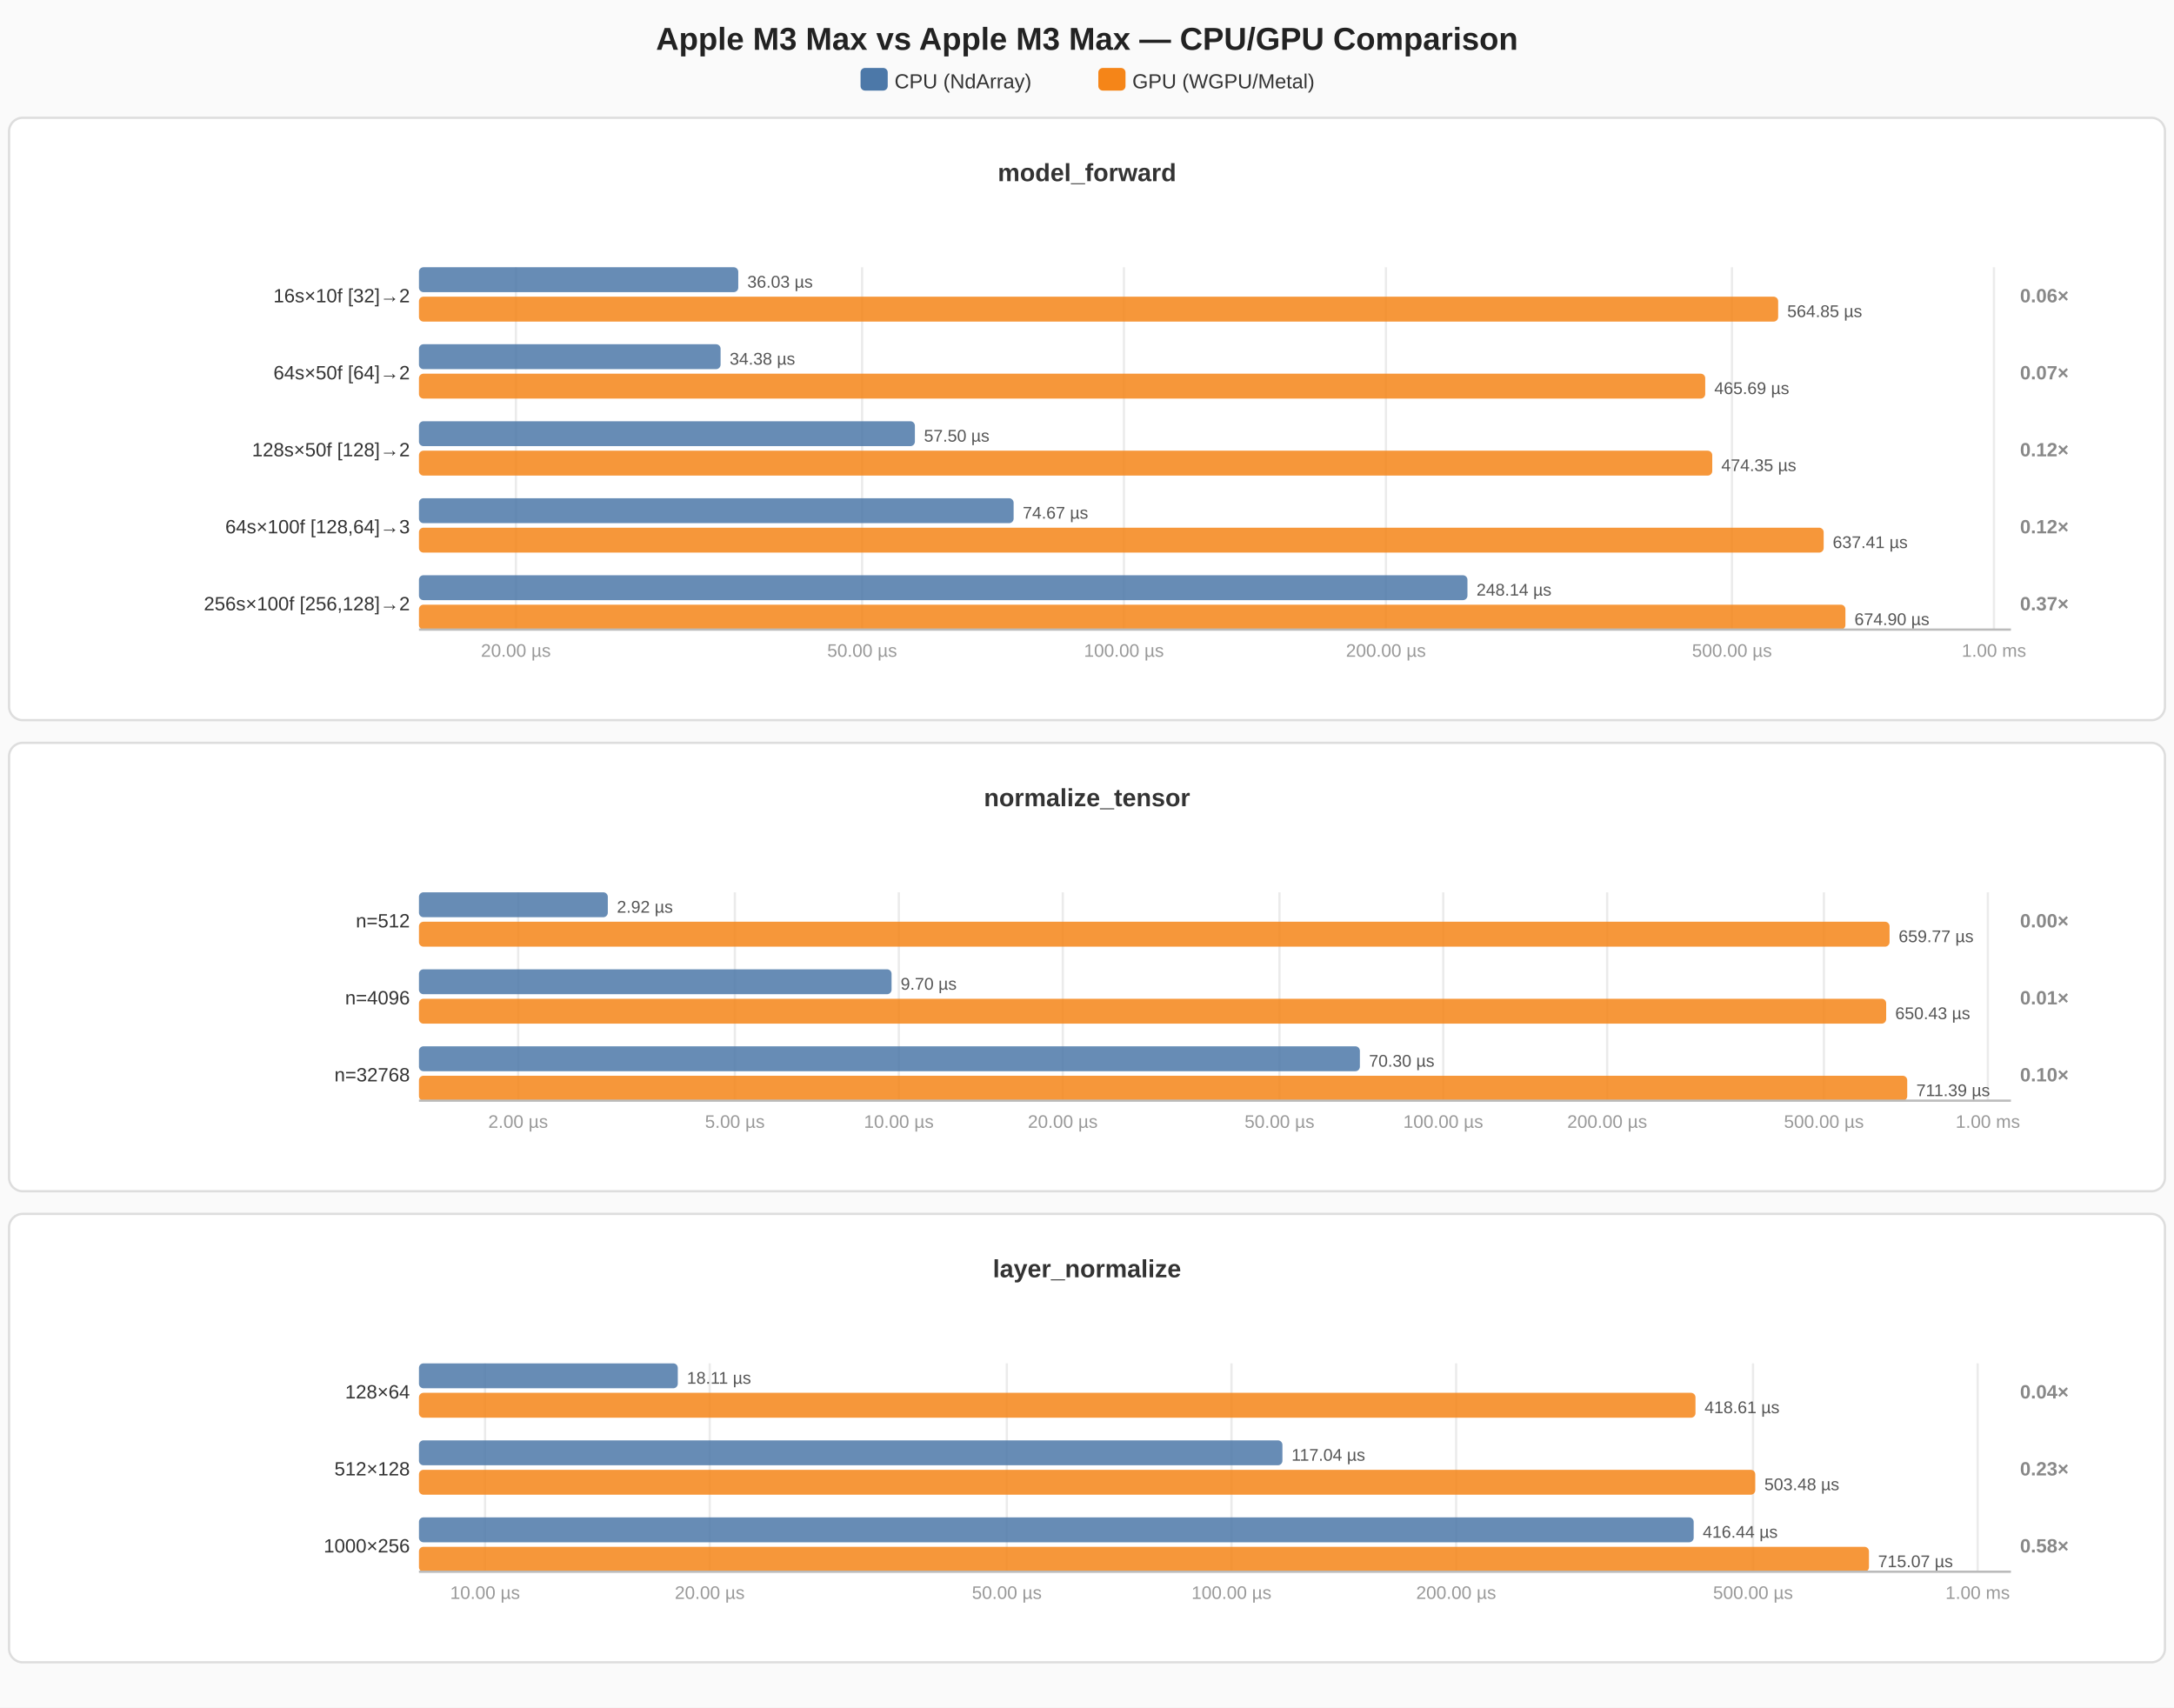
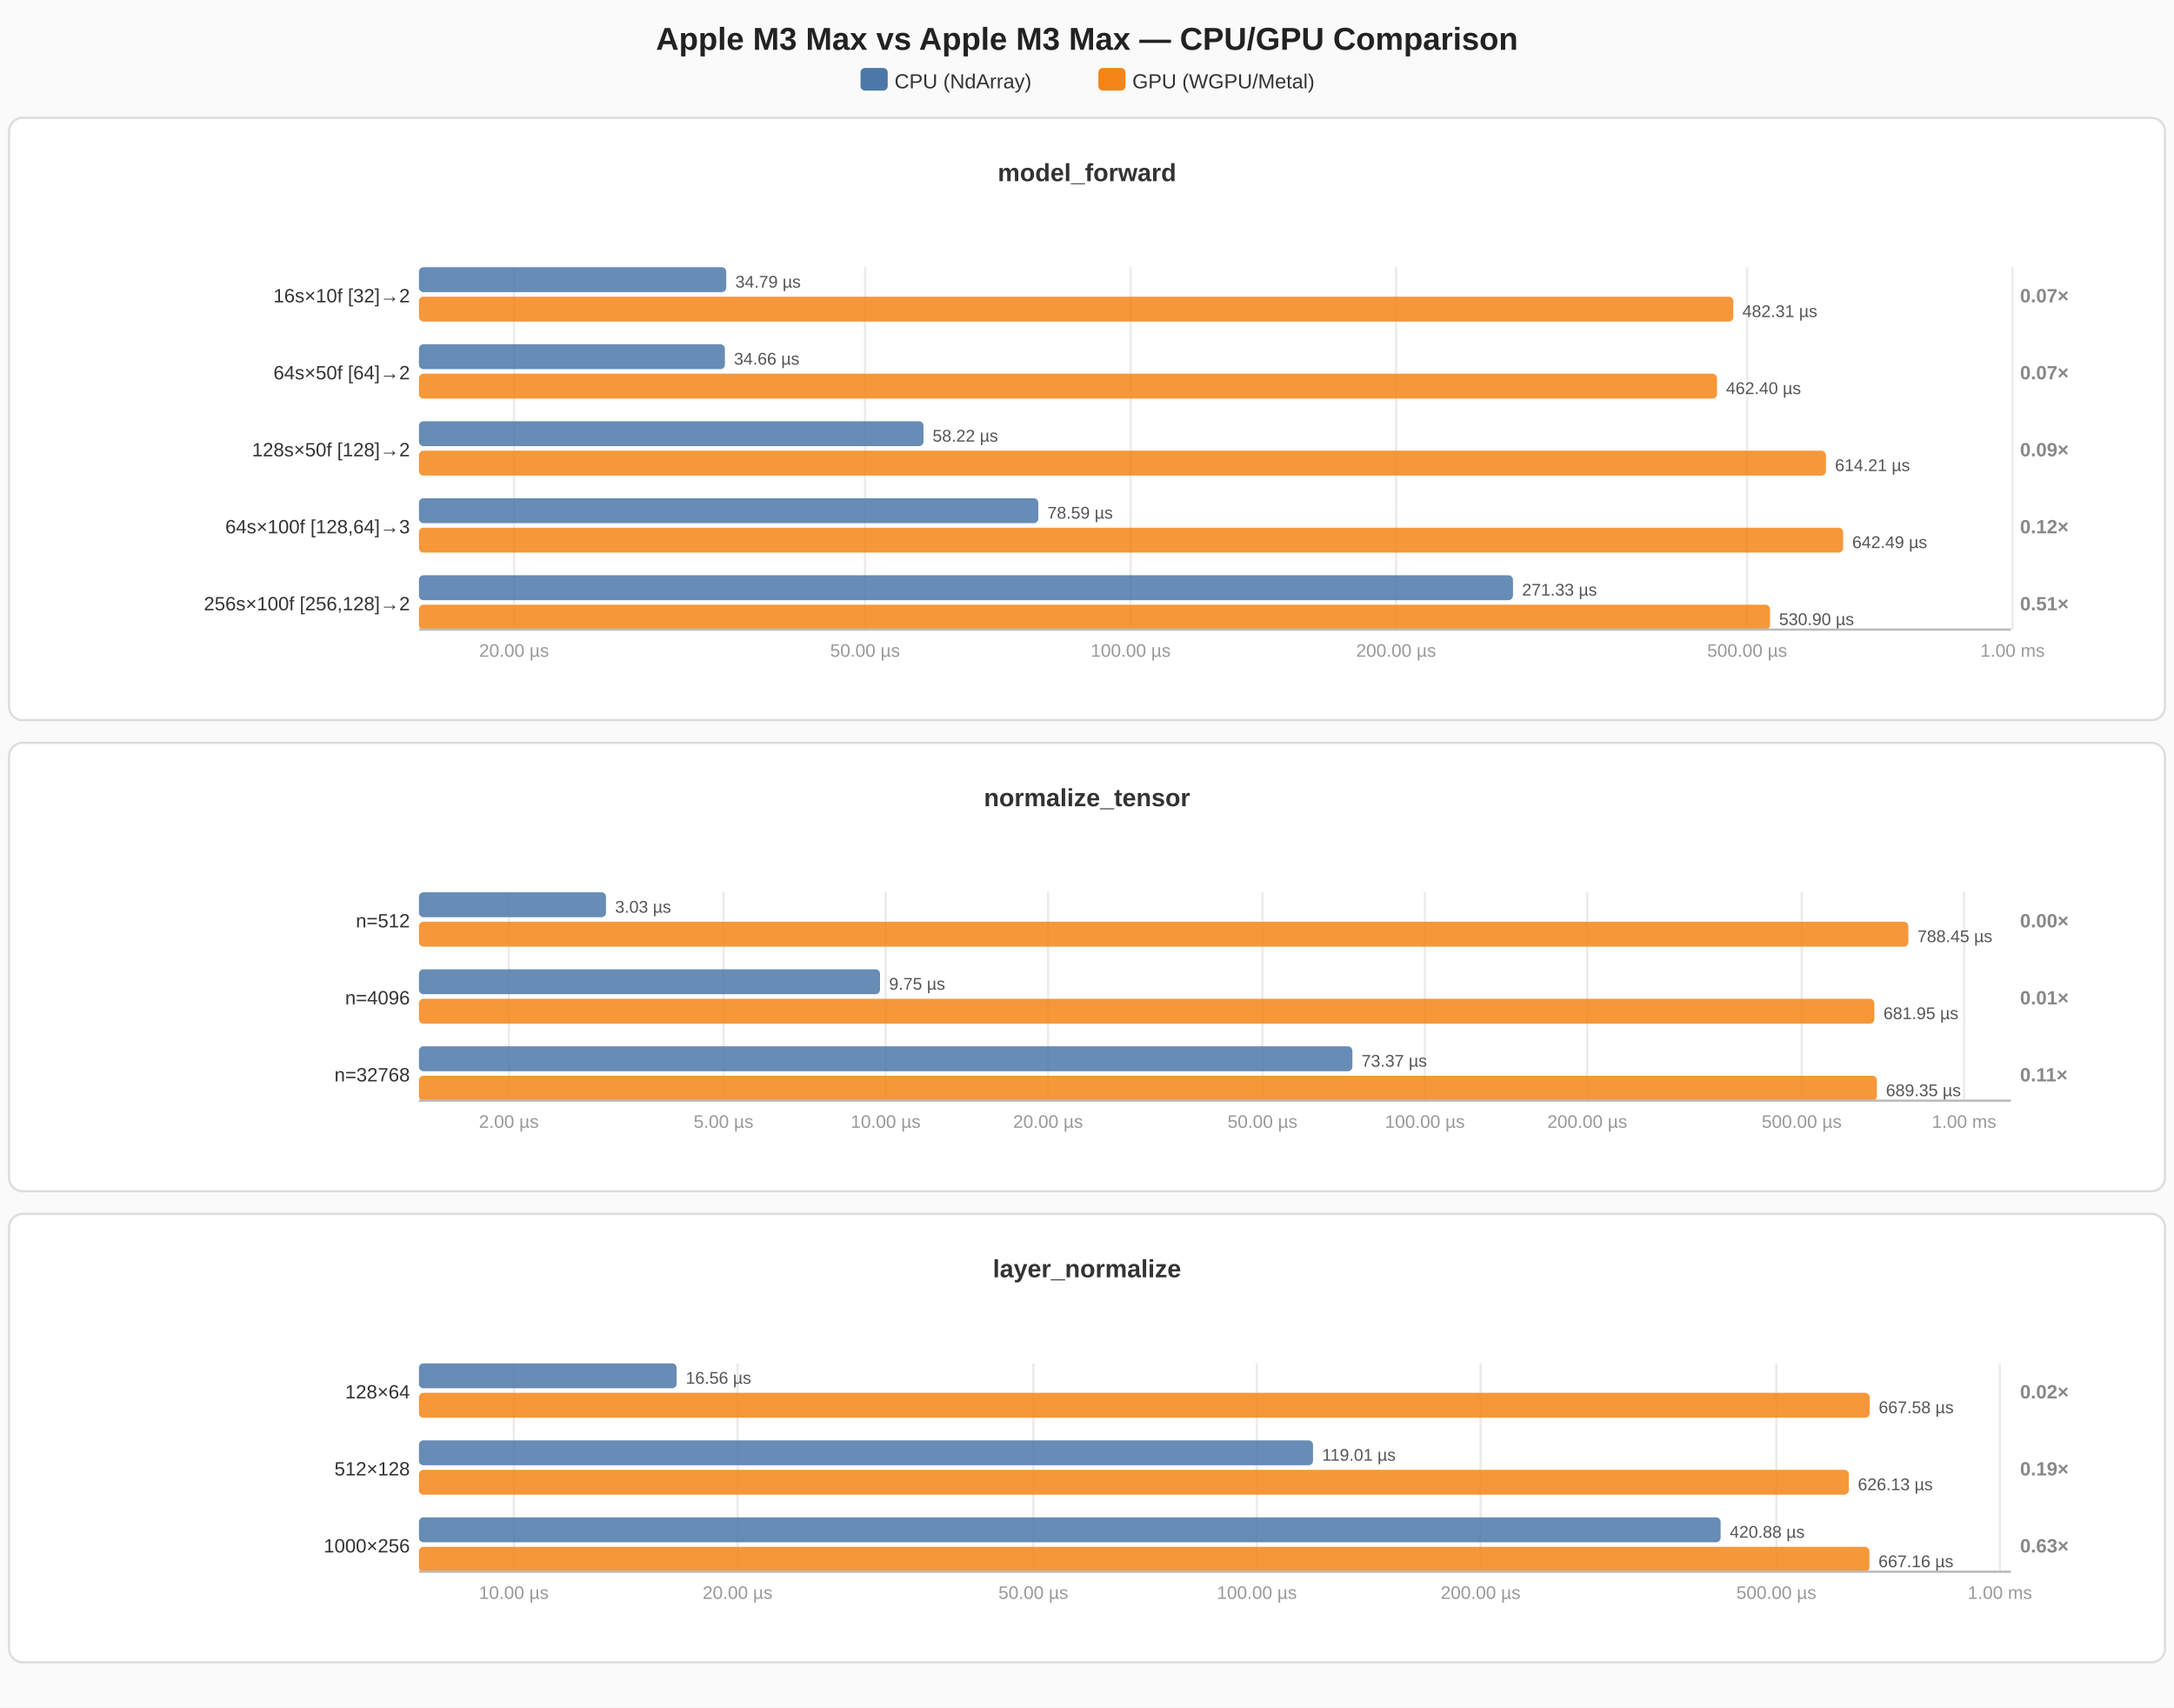
<svg xmlns="http://www.w3.org/2000/svg" width="960" height="754.0" font-family="monospace,Arial,sans-serif">
  <rect width="960" height="754.0" fill="#FAFAFA" />
  <text x="480.0" y="22" text-anchor="middle" font-size="14" font-weight="bold" fill="#222">Apple M3 Max vs Apple M3 Max — CPU/GPU Comparison</text>
  <rect x="380.0" y="30" width="12" height="10" fill="#4C78A8" rx="2" />
  <text x="395.0" y="39" font-size="9" fill="#333">CPU (NdArray)</text>
  <rect x="485.0" y="30" width="12" height="10" fill="#F58518" rx="2" />
  <text x="500.0" y="39" font-size="9" fill="#333">GPU (WGPU/Metal)</text>
  <rect x="4" y="52.0" width="952.0" height="266.0" rx="6" fill="white" stroke="#DDD" stroke-width="1" />
  <text x="480.0" y="80.0" text-anchor="middle" font-size="11" font-weight="bold" fill="#333">model_forward</text>
-   <line x1="227.8" y1="118.0" x2="227.8" y2="278.0" stroke="#EBEBEB" stroke-width="1" />
-   <text x="227.8" y="290.0" text-anchor="middle" font-size="8" fill="#999">20.00 µs</text>
-   <line x1="380.7" y1="118.0" x2="380.7" y2="278.0" stroke="#EBEBEB" stroke-width="1" />
-   <text x="380.7" y="290.0" text-anchor="middle" font-size="8" fill="#999">50.00 µs</text>
-   <line x1="496.3" y1="118.0" x2="496.3" y2="278.0" stroke="#EBEBEB" stroke-width="1" />
-   <text x="496.3" y="290.0" text-anchor="middle" font-size="8" fill="#999">100.00 µs</text>
-   <line x1="612.0" y1="118.0" x2="612.0" y2="278.0" stroke="#EBEBEB" stroke-width="1" />
-   <text x="612.0" y="290.0" text-anchor="middle" font-size="8" fill="#999">200.00 µs</text>
-   <line x1="764.8" y1="118.0" x2="764.8" y2="278.0" stroke="#EBEBEB" stroke-width="1" />
-   <text x="764.8" y="290.0" text-anchor="middle" font-size="8" fill="#999">500.00 µs</text>
-   <line x1="880.5" y1="118.0" x2="880.5" y2="278.0" stroke="#EBEBEB" stroke-width="1" />
-   <text x="880.5" y="290.0" text-anchor="middle" font-size="8" fill="#999">1.00 ms</text>
-   <rect x="185.0" y="118.0" width="141.0" height="11.0" rx="2" fill="#4C78A8" opacity="0.85" />
-   <text x="330.0" y="127.0" font-size="7.5" fill="#555">36.03 µs</text>
-   <rect x="185.0" y="131.0" width="600.2" height="11.0" rx="2" fill="#F58518" opacity="0.85" />
-   <text x="789.2" y="140.0" font-size="7.5" fill="#555">564.85 µs</text>
-   <text x="892.0" y="133.5" font-size="8.5" font-weight="bold" fill="#888">0.06×</text>
+   <line x1="227.0" y1="118.0" x2="227.0" y2="278.0" stroke="#EBEBEB" stroke-width="1" />
+   <text x="227.0" y="290.0" text-anchor="middle" font-size="8" fill="#999">20.00 µs</text>
+   <line x1="382.0" y1="118.0" x2="382.0" y2="278.0" stroke="#EBEBEB" stroke-width="1" />
+   <text x="382.0" y="290.0" text-anchor="middle" font-size="8" fill="#999">50.00 µs</text>
+   <line x1="499.3" y1="118.0" x2="499.3" y2="278.0" stroke="#EBEBEB" stroke-width="1" />
+   <text x="499.3" y="290.0" text-anchor="middle" font-size="8" fill="#999">100.00 µs</text>
+   <line x1="616.5" y1="118.0" x2="616.5" y2="278.0" stroke="#EBEBEB" stroke-width="1" />
+   <text x="616.5" y="290.0" text-anchor="middle" font-size="8" fill="#999">200.00 µs</text>
+   <line x1="771.5" y1="118.0" x2="771.5" y2="278.0" stroke="#EBEBEB" stroke-width="1" />
+   <text x="771.5" y="290.0" text-anchor="middle" font-size="8" fill="#999">500.00 µs</text>
+   <line x1="888.7" y1="118.0" x2="888.7" y2="278.0" stroke="#EBEBEB" stroke-width="1" />
+   <text x="888.7" y="290.0" text-anchor="middle" font-size="8" fill="#999">1.00 ms</text>
+   <rect x="185.0" y="118.0" width="135.7" height="11.0" rx="2" fill="#4C78A8" opacity="0.85" />
+   <text x="324.7" y="127.0" font-size="7.5" fill="#555">34.79 µs</text>
+   <rect x="185.0" y="131.0" width="580.4" height="11.0" rx="2" fill="#F58518" opacity="0.85" />
+   <text x="769.4" y="140.0" font-size="7.5" fill="#555">482.31 µs</text>
+   <text x="892.0" y="133.5" font-size="8.5" font-weight="bold" fill="#888">0.07×</text>
  <text x="181.0" y="133.5" text-anchor="end" font-size="8.5" fill="#333">16s×10f [32]→2</text>
-   <rect x="185.0" y="152.0" width="133.2" height="11.0" rx="2" fill="#4C78A8" opacity="0.85" />
-   <text x="322.2" y="161.0" font-size="7.5" fill="#555">34.38 µs</text>
-   <rect x="185.0" y="165.0" width="568.0" height="11.0" rx="2" fill="#F58518" opacity="0.85" />
-   <text x="757.0" y="174.0" font-size="7.5" fill="#555">465.69 µs</text>
+   <rect x="185.0" y="152.0" width="135.1" height="11.0" rx="2" fill="#4C78A8" opacity="0.85" />
+   <text x="324.1" y="161.0" font-size="7.5" fill="#555">34.66 µs</text>
+   <rect x="185.0" y="165.0" width="573.2" height="11.0" rx="2" fill="#F58518" opacity="0.85" />
+   <text x="762.2" y="174.0" font-size="7.5" fill="#555">462.40 µs</text>
  <text x="892.0" y="167.5" font-size="8.5" font-weight="bold" fill="#888">0.07×</text>
  <text x="181.0" y="167.5" text-anchor="end" font-size="8.5" fill="#333">64s×50f [64]→2</text>
-   <rect x="185.0" y="186.0" width="219.0" height="11.0" rx="2" fill="#4C78A8" opacity="0.85" />
-   <text x="408.0" y="195.0" font-size="7.5" fill="#555">57.50 µs</text>
-   <rect x="185.0" y="199.0" width="571.1" height="11.0" rx="2" fill="#F58518" opacity="0.85" />
-   <text x="760.1" y="208.0" font-size="7.5" fill="#555">474.35 µs</text>
-   <text x="892.0" y="201.5" font-size="8.5" font-weight="bold" fill="#888">0.12×</text>
+   <rect x="185.0" y="186.0" width="222.8" height="11.0" rx="2" fill="#4C78A8" opacity="0.85" />
+   <text x="411.8" y="195.0" font-size="7.5" fill="#555">58.22 µs</text>
+   <rect x="185.0" y="199.0" width="621.3" height="11.0" rx="2" fill="#F58518" opacity="0.85" />
+   <text x="810.3" y="208.0" font-size="7.5" fill="#555">614.21 µs</text>
+   <text x="892.0" y="201.5" font-size="8.5" font-weight="bold" fill="#888">0.09×</text>
  <text x="181.0" y="201.5" text-anchor="end" font-size="8.5" fill="#333">128s×50f [128]→2</text>
-   <rect x="185.0" y="220.0" width="262.6" height="11.0" rx="2" fill="#4C78A8" opacity="0.85" />
-   <text x="451.6" y="229.0" font-size="7.5" fill="#555">74.67 µs</text>
-   <rect x="185.0" y="233.0" width="620.3" height="11.0" rx="2" fill="#F58518" opacity="0.85" />
-   <text x="809.3" y="242.0" font-size="7.5" fill="#555">637.41 µs</text>
+   <rect x="185.0" y="220.0" width="273.5" height="11.0" rx="2" fill="#4C78A8" opacity="0.85" />
+   <text x="462.5" y="229.0" font-size="7.5" fill="#555">78.59 µs</text>
+   <rect x="185.0" y="233.0" width="628.9" height="11.0" rx="2" fill="#F58518" opacity="0.85" />
+   <text x="817.9" y="242.0" font-size="7.5" fill="#555">642.49 µs</text>
  <text x="892.0" y="235.5" font-size="8.5" font-weight="bold" fill="#888">0.12×</text>
  <text x="181.0" y="235.5" text-anchor="end" font-size="8.5" fill="#333">64s×100f [128,64]→3</text>
-   <rect x="185.0" y="254.0" width="463.0" height="11.0" rx="2" fill="#4C78A8" opacity="0.85" />
-   <text x="652.0" y="263.0" font-size="7.5" fill="#555">248.14 µs</text>
-   <rect x="185.0" y="267.0" width="629.9" height="11.0" rx="2" fill="#F58518" opacity="0.85" />
-   <text x="818.9" y="276.0" font-size="7.5" fill="#555">674.90 µs</text>
-   <text x="892.0" y="269.5" font-size="8.5" font-weight="bold" fill="#888">0.37×</text>
+   <rect x="185.0" y="254.0" width="483.1" height="11.0" rx="2" fill="#4C78A8" opacity="0.85" />
+   <text x="672.1" y="263.0" font-size="7.5" fill="#555">271.33 µs</text>
+   <rect x="185.0" y="267.0" width="596.6" height="11.0" rx="2" fill="#F58518" opacity="0.85" />
+   <text x="785.6" y="276.0" font-size="7.5" fill="#555">530.90 µs</text>
+   <text x="892.0" y="269.5" font-size="8.5" font-weight="bold" fill="#888">0.51×</text>
  <text x="181.0" y="269.5" text-anchor="end" font-size="8.5" fill="#333">256s×100f [256,128]→2</text>
  <line x1="185.0" y1="278.0" x2="888.0" y2="278.0" stroke="#BBB" stroke-width="1" />
  <rect x="4" y="328.0" width="952.0" height="198.0" rx="6" fill="white" stroke="#DDD" stroke-width="1" />
  <text x="480.0" y="356.0" text-anchor="middle" font-size="11" font-weight="bold" fill="#333">normalize_tensor</text>
-   <line x1="228.8" y1="394.0" x2="228.8" y2="486.0" stroke="#EBEBEB" stroke-width="1" />
-   <text x="228.8" y="498.0" text-anchor="middle" font-size="8" fill="#999">2.00 µs</text>
-   <line x1="324.5" y1="394.0" x2="324.5" y2="486.0" stroke="#EBEBEB" stroke-width="1" />
-   <text x="324.5" y="498.0" text-anchor="middle" font-size="8" fill="#999">5.00 µs</text>
-   <line x1="396.9" y1="394.0" x2="396.9" y2="486.0" stroke="#EBEBEB" stroke-width="1" />
-   <text x="396.9" y="498.0" text-anchor="middle" font-size="8" fill="#999">10.00 µs</text>
-   <line x1="469.3" y1="394.0" x2="469.3" y2="486.0" stroke="#EBEBEB" stroke-width="1" />
-   <text x="469.3" y="498.0" text-anchor="middle" font-size="8" fill="#999">20.00 µs</text>
-   <line x1="565.0" y1="394.0" x2="565.0" y2="486.0" stroke="#EBEBEB" stroke-width="1" />
-   <text x="565.0" y="498.0" text-anchor="middle" font-size="8" fill="#999">50.00 µs</text>
-   <line x1="637.3" y1="394.0" x2="637.3" y2="486.0" stroke="#EBEBEB" stroke-width="1" />
-   <text x="637.3" y="498.0" text-anchor="middle" font-size="8" fill="#999">100.00 µs</text>
-   <line x1="709.7" y1="394.0" x2="709.7" y2="486.0" stroke="#EBEBEB" stroke-width="1" />
-   <text x="709.7" y="498.0" text-anchor="middle" font-size="8" fill="#999">200.00 µs</text>
-   <line x1="805.4" y1="394.0" x2="805.4" y2="486.0" stroke="#EBEBEB" stroke-width="1" />
-   <text x="805.4" y="498.0" text-anchor="middle" font-size="8" fill="#999">500.00 µs</text>
-   <line x1="877.8" y1="394.0" x2="877.8" y2="486.0" stroke="#EBEBEB" stroke-width="1" />
-   <text x="877.8" y="498.0" text-anchor="middle" font-size="8" fill="#999">1.00 ms</text>
-   <rect x="185.0" y="394.0" width="83.4" height="11.0" rx="2" fill="#4C78A8" opacity="0.85" />
-   <text x="272.4" y="403.0" font-size="7.5" fill="#555">2.92 µs</text>
-   <rect x="185.0" y="407.0" width="649.4" height="11.0" rx="2" fill="#F58518" opacity="0.85" />
-   <text x="838.4" y="416.0" font-size="7.5" fill="#555">659.77 µs</text>
+   <line x1="224.7" y1="394.0" x2="224.7" y2="486.0" stroke="#EBEBEB" stroke-width="1" />
+   <text x="224.7" y="498.0" text-anchor="middle" font-size="8" fill="#999">2.00 µs</text>
+   <line x1="319.5" y1="394.0" x2="319.5" y2="486.0" stroke="#EBEBEB" stroke-width="1" />
+   <text x="319.5" y="498.0" text-anchor="middle" font-size="8" fill="#999">5.00 µs</text>
+   <line x1="391.1" y1="394.0" x2="391.1" y2="486.0" stroke="#EBEBEB" stroke-width="1" />
+   <text x="391.1" y="498.0" text-anchor="middle" font-size="8" fill="#999">10.00 µs</text>
+   <line x1="462.8" y1="394.0" x2="462.8" y2="486.0" stroke="#EBEBEB" stroke-width="1" />
+   <text x="462.8" y="498.0" text-anchor="middle" font-size="8" fill="#999">20.00 µs</text>
+   <line x1="557.5" y1="394.0" x2="557.5" y2="486.0" stroke="#EBEBEB" stroke-width="1" />
+   <text x="557.5" y="498.0" text-anchor="middle" font-size="8" fill="#999">50.00 µs</text>
+   <line x1="629.2" y1="394.0" x2="629.2" y2="486.0" stroke="#EBEBEB" stroke-width="1" />
+   <text x="629.2" y="498.0" text-anchor="middle" font-size="8" fill="#999">100.00 µs</text>
+   <line x1="700.9" y1="394.0" x2="700.9" y2="486.0" stroke="#EBEBEB" stroke-width="1" />
+   <text x="700.9" y="498.0" text-anchor="middle" font-size="8" fill="#999">200.00 µs</text>
+   <line x1="795.6" y1="394.0" x2="795.6" y2="486.0" stroke="#EBEBEB" stroke-width="1" />
+   <text x="795.6" y="498.0" text-anchor="middle" font-size="8" fill="#999">500.00 µs</text>
+   <line x1="867.3" y1="394.0" x2="867.3" y2="486.0" stroke="#EBEBEB" stroke-width="1" />
+   <text x="867.3" y="498.0" text-anchor="middle" font-size="8" fill="#999">1.00 ms</text>
+   <rect x="185.0" y="394.0" width="82.6" height="11.0" rx="2" fill="#4C78A8" opacity="0.85" />
+   <text x="271.6" y="403.0" font-size="7.5" fill="#555">3.03 µs</text>
+   <rect x="185.0" y="407.0" width="657.7" height="11.0" rx="2" fill="#F58518" opacity="0.85" />
+   <text x="846.7" y="416.0" font-size="7.5" fill="#555">788.45 µs</text>
  <text x="892.0" y="409.5" font-size="8.5" font-weight="bold" fill="#888">0.00×</text>
  <text x="181.0" y="409.5" text-anchor="end" font-size="8.5" fill="#333">n=512</text>
-   <rect x="185.0" y="428.0" width="208.7" height="11.0" rx="2" fill="#4C78A8" opacity="0.85" />
-   <text x="397.7" y="437.0" font-size="7.5" fill="#555">9.70 µs</text>
-   <rect x="185.0" y="441.0" width="647.9" height="11.0" rx="2" fill="#F58518" opacity="0.85" />
-   <text x="836.9" y="450.0" font-size="7.5" fill="#555">650.43 µs</text>
+   <rect x="185.0" y="428.0" width="203.6" height="11.0" rx="2" fill="#4C78A8" opacity="0.85" />
+   <text x="392.6" y="437.0" font-size="7.5" fill="#555">9.75 µs</text>
+   <rect x="185.0" y="441.0" width="642.7" height="11.0" rx="2" fill="#F58518" opacity="0.85" />
+   <text x="831.7" y="450.0" font-size="7.5" fill="#555">681.95 µs</text>
  <text x="892.0" y="443.5" font-size="8.5" font-weight="bold" fill="#888">0.01×</text>
  <text x="181.0" y="443.5" text-anchor="end" font-size="8.5" fill="#333">n=4096</text>
-   <rect x="185.0" y="462.0" width="415.5" height="11.0" rx="2" fill="#4C78A8" opacity="0.85" />
-   <text x="604.5" y="471.0" font-size="7.5" fill="#555">70.30 µs</text>
-   <rect x="185.0" y="475.0" width="657.2" height="11.0" rx="2" fill="#F58518" opacity="0.85" />
-   <text x="846.2" y="484.0" font-size="7.5" fill="#555">711.39 µs</text>
-   <text x="892.0" y="477.5" font-size="8.5" font-weight="bold" fill="#888">0.10×</text>
+   <rect x="185.0" y="462.0" width="412.2" height="11.0" rx="2" fill="#4C78A8" opacity="0.85" />
+   <text x="601.2" y="471.0" font-size="7.5" fill="#555">73.37 µs</text>
+   <rect x="185.0" y="475.0" width="643.8" height="11.0" rx="2" fill="#F58518" opacity="0.85" />
+   <text x="832.8" y="484.0" font-size="7.5" fill="#555">689.35 µs</text>
+   <text x="892.0" y="477.5" font-size="8.5" font-weight="bold" fill="#888">0.11×</text>
  <text x="181.0" y="477.5" text-anchor="end" font-size="8.5" fill="#333">n=32768</text>
  <line x1="185.0" y1="486.0" x2="888.0" y2="486.0" stroke="#BBB" stroke-width="1" />
  <rect x="4" y="536.0" width="952.0" height="198.0" rx="6" fill="white" stroke="#DDD" stroke-width="1" />
  <text x="480.0" y="564.0" text-anchor="middle" font-size="11" font-weight="bold" fill="#333">layer_normalize</text>
-   <line x1="214.2" y1="602.0" x2="214.2" y2="694.0" stroke="#EBEBEB" stroke-width="1" />
-   <text x="214.2" y="706.0" text-anchor="middle" font-size="8" fill="#999">10.00 µs</text>
-   <line x1="313.4" y1="602.0" x2="313.4" y2="694.0" stroke="#EBEBEB" stroke-width="1" />
-   <text x="313.4" y="706.0" text-anchor="middle" font-size="8" fill="#999">20.00 µs</text>
-   <line x1="444.6" y1="602.0" x2="444.6" y2="694.0" stroke="#EBEBEB" stroke-width="1" />
-   <text x="444.6" y="706.0" text-anchor="middle" font-size="8" fill="#999">50.00 µs</text>
-   <line x1="543.8" y1="602.0" x2="543.8" y2="694.0" stroke="#EBEBEB" stroke-width="1" />
-   <text x="543.8" y="706.0" text-anchor="middle" font-size="8" fill="#999">100.00 µs</text>
-   <line x1="643.0" y1="602.0" x2="643.0" y2="694.0" stroke="#EBEBEB" stroke-width="1" />
-   <text x="643.0" y="706.0" text-anchor="middle" font-size="8" fill="#999">200.00 µs</text>
-   <line x1="774.1" y1="602.0" x2="774.1" y2="694.0" stroke="#EBEBEB" stroke-width="1" />
-   <text x="774.1" y="706.0" text-anchor="middle" font-size="8" fill="#999">500.00 µs</text>
-   <line x1="873.3" y1="602.0" x2="873.3" y2="694.0" stroke="#EBEBEB" stroke-width="1" />
-   <text x="873.3" y="706.0" text-anchor="middle" font-size="8" fill="#999">1.00 ms</text>
-   <rect x="185.0" y="602.0" width="114.3" height="11.0" rx="2" fill="#4C78A8" opacity="0.85" />
-   <text x="303.3" y="611.0" font-size="7.5" fill="#555">18.11 µs</text>
-   <rect x="185.0" y="615.0" width="563.7" height="11.0" rx="2" fill="#F58518" opacity="0.85" />
-   <text x="752.7" y="624.0" font-size="7.5" fill="#555">418.61 µs</text>
-   <text x="892.0" y="617.5" font-size="8.5" font-weight="bold" fill="#888">0.04×</text>
+   <line x1="226.9" y1="602.0" x2="226.9" y2="694.0" stroke="#EBEBEB" stroke-width="1" />
+   <text x="226.9" y="706.0" text-anchor="middle" font-size="8" fill="#999">10.00 µs</text>
+   <line x1="325.7" y1="602.0" x2="325.7" y2="694.0" stroke="#EBEBEB" stroke-width="1" />
+   <text x="325.7" y="706.0" text-anchor="middle" font-size="8" fill="#999">20.00 µs</text>
+   <line x1="456.3" y1="602.0" x2="456.3" y2="694.0" stroke="#EBEBEB" stroke-width="1" />
+   <text x="456.3" y="706.0" text-anchor="middle" font-size="8" fill="#999">50.00 µs</text>
+   <line x1="555.0" y1="602.0" x2="555.0" y2="694.0" stroke="#EBEBEB" stroke-width="1" />
+   <text x="555.0" y="706.0" text-anchor="middle" font-size="8" fill="#999">100.00 µs</text>
+   <line x1="653.8" y1="602.0" x2="653.8" y2="694.0" stroke="#EBEBEB" stroke-width="1" />
+   <text x="653.8" y="706.0" text-anchor="middle" font-size="8" fill="#999">200.00 µs</text>
+   <line x1="784.4" y1="602.0" x2="784.4" y2="694.0" stroke="#EBEBEB" stroke-width="1" />
+   <text x="784.4" y="706.0" text-anchor="middle" font-size="8" fill="#999">500.00 µs</text>
+   <line x1="883.1" y1="602.0" x2="883.1" y2="694.0" stroke="#EBEBEB" stroke-width="1" />
+   <text x="883.1" y="706.0" text-anchor="middle" font-size="8" fill="#999">1.00 ms</text>
+   <rect x="185.0" y="602.0" width="113.8" height="11.0" rx="2" fill="#4C78A8" opacity="0.85" />
+   <text x="302.8" y="611.0" font-size="7.5" fill="#555">16.56 µs</text>
+   <rect x="185.0" y="615.0" width="640.6" height="11.0" rx="2" fill="#F58518" opacity="0.85" />
+   <text x="829.6" y="624.0" font-size="7.5" fill="#555">667.58 µs</text>
+   <text x="892.0" y="617.5" font-size="8.5" font-weight="bold" fill="#888">0.02×</text>
  <text x="181.0" y="617.5" text-anchor="end" font-size="8.5" fill="#333">128×64</text>
-   <rect x="185.0" y="636.0" width="381.3" height="11.0" rx="2" fill="#4C78A8" opacity="0.85" />
-   <text x="570.3" y="645.0" font-size="7.5" fill="#555">117.04 µs</text>
-   <rect x="185.0" y="649.0" width="590.1" height="11.0" rx="2" fill="#F58518" opacity="0.85" />
-   <text x="779.1" y="658.0" font-size="7.5" fill="#555">503.48 µs</text>
-   <text x="892.0" y="651.5" font-size="8.5" font-weight="bold" fill="#888">0.23×</text>
+   <rect x="185.0" y="636.0" width="394.8" height="11.0" rx="2" fill="#4C78A8" opacity="0.85" />
+   <text x="583.8" y="645.0" font-size="7.5" fill="#555">119.01 µs</text>
+   <rect x="185.0" y="649.0" width="631.4" height="11.0" rx="2" fill="#F58518" opacity="0.85" />
+   <text x="820.4" y="658.0" font-size="7.5" fill="#555">626.13 µs</text>
+   <text x="892.0" y="651.5" font-size="8.5" font-weight="bold" fill="#888">0.19×</text>
  <text x="181.0" y="651.5" text-anchor="end" font-size="8.5" fill="#333">512×128</text>
-   <rect x="185.0" y="670.0" width="562.9" height="11.0" rx="2" fill="#4C78A8" opacity="0.85" />
-   <text x="751.9" y="679.0" font-size="7.5" fill="#555">416.44 µs</text>
-   <rect x="185.0" y="683.0" width="640.3" height="11.0" rx="2" fill="#F58518" opacity="0.85" />
-   <text x="829.3" y="692.0" font-size="7.5" fill="#555">715.07 µs</text>
-   <text x="892.0" y="685.5" font-size="8.5" font-weight="bold" fill="#888">0.58×</text>
+   <rect x="185.0" y="670.0" width="574.8" height="11.0" rx="2" fill="#4C78A8" opacity="0.85" />
+   <text x="763.8" y="679.0" font-size="7.5" fill="#555">420.88 µs</text>
+   <rect x="185.0" y="683.0" width="640.5" height="11.0" rx="2" fill="#F58518" opacity="0.85" />
+   <text x="829.5" y="692.0" font-size="7.5" fill="#555">667.16 µs</text>
+   <text x="892.0" y="685.5" font-size="8.5" font-weight="bold" fill="#888">0.63×</text>
  <text x="181.0" y="685.5" text-anchor="end" font-size="8.5" fill="#333">1000×256</text>
  <line x1="185.0" y1="694.0" x2="888.0" y2="694.0" stroke="#BBB" stroke-width="1" />
</svg>
